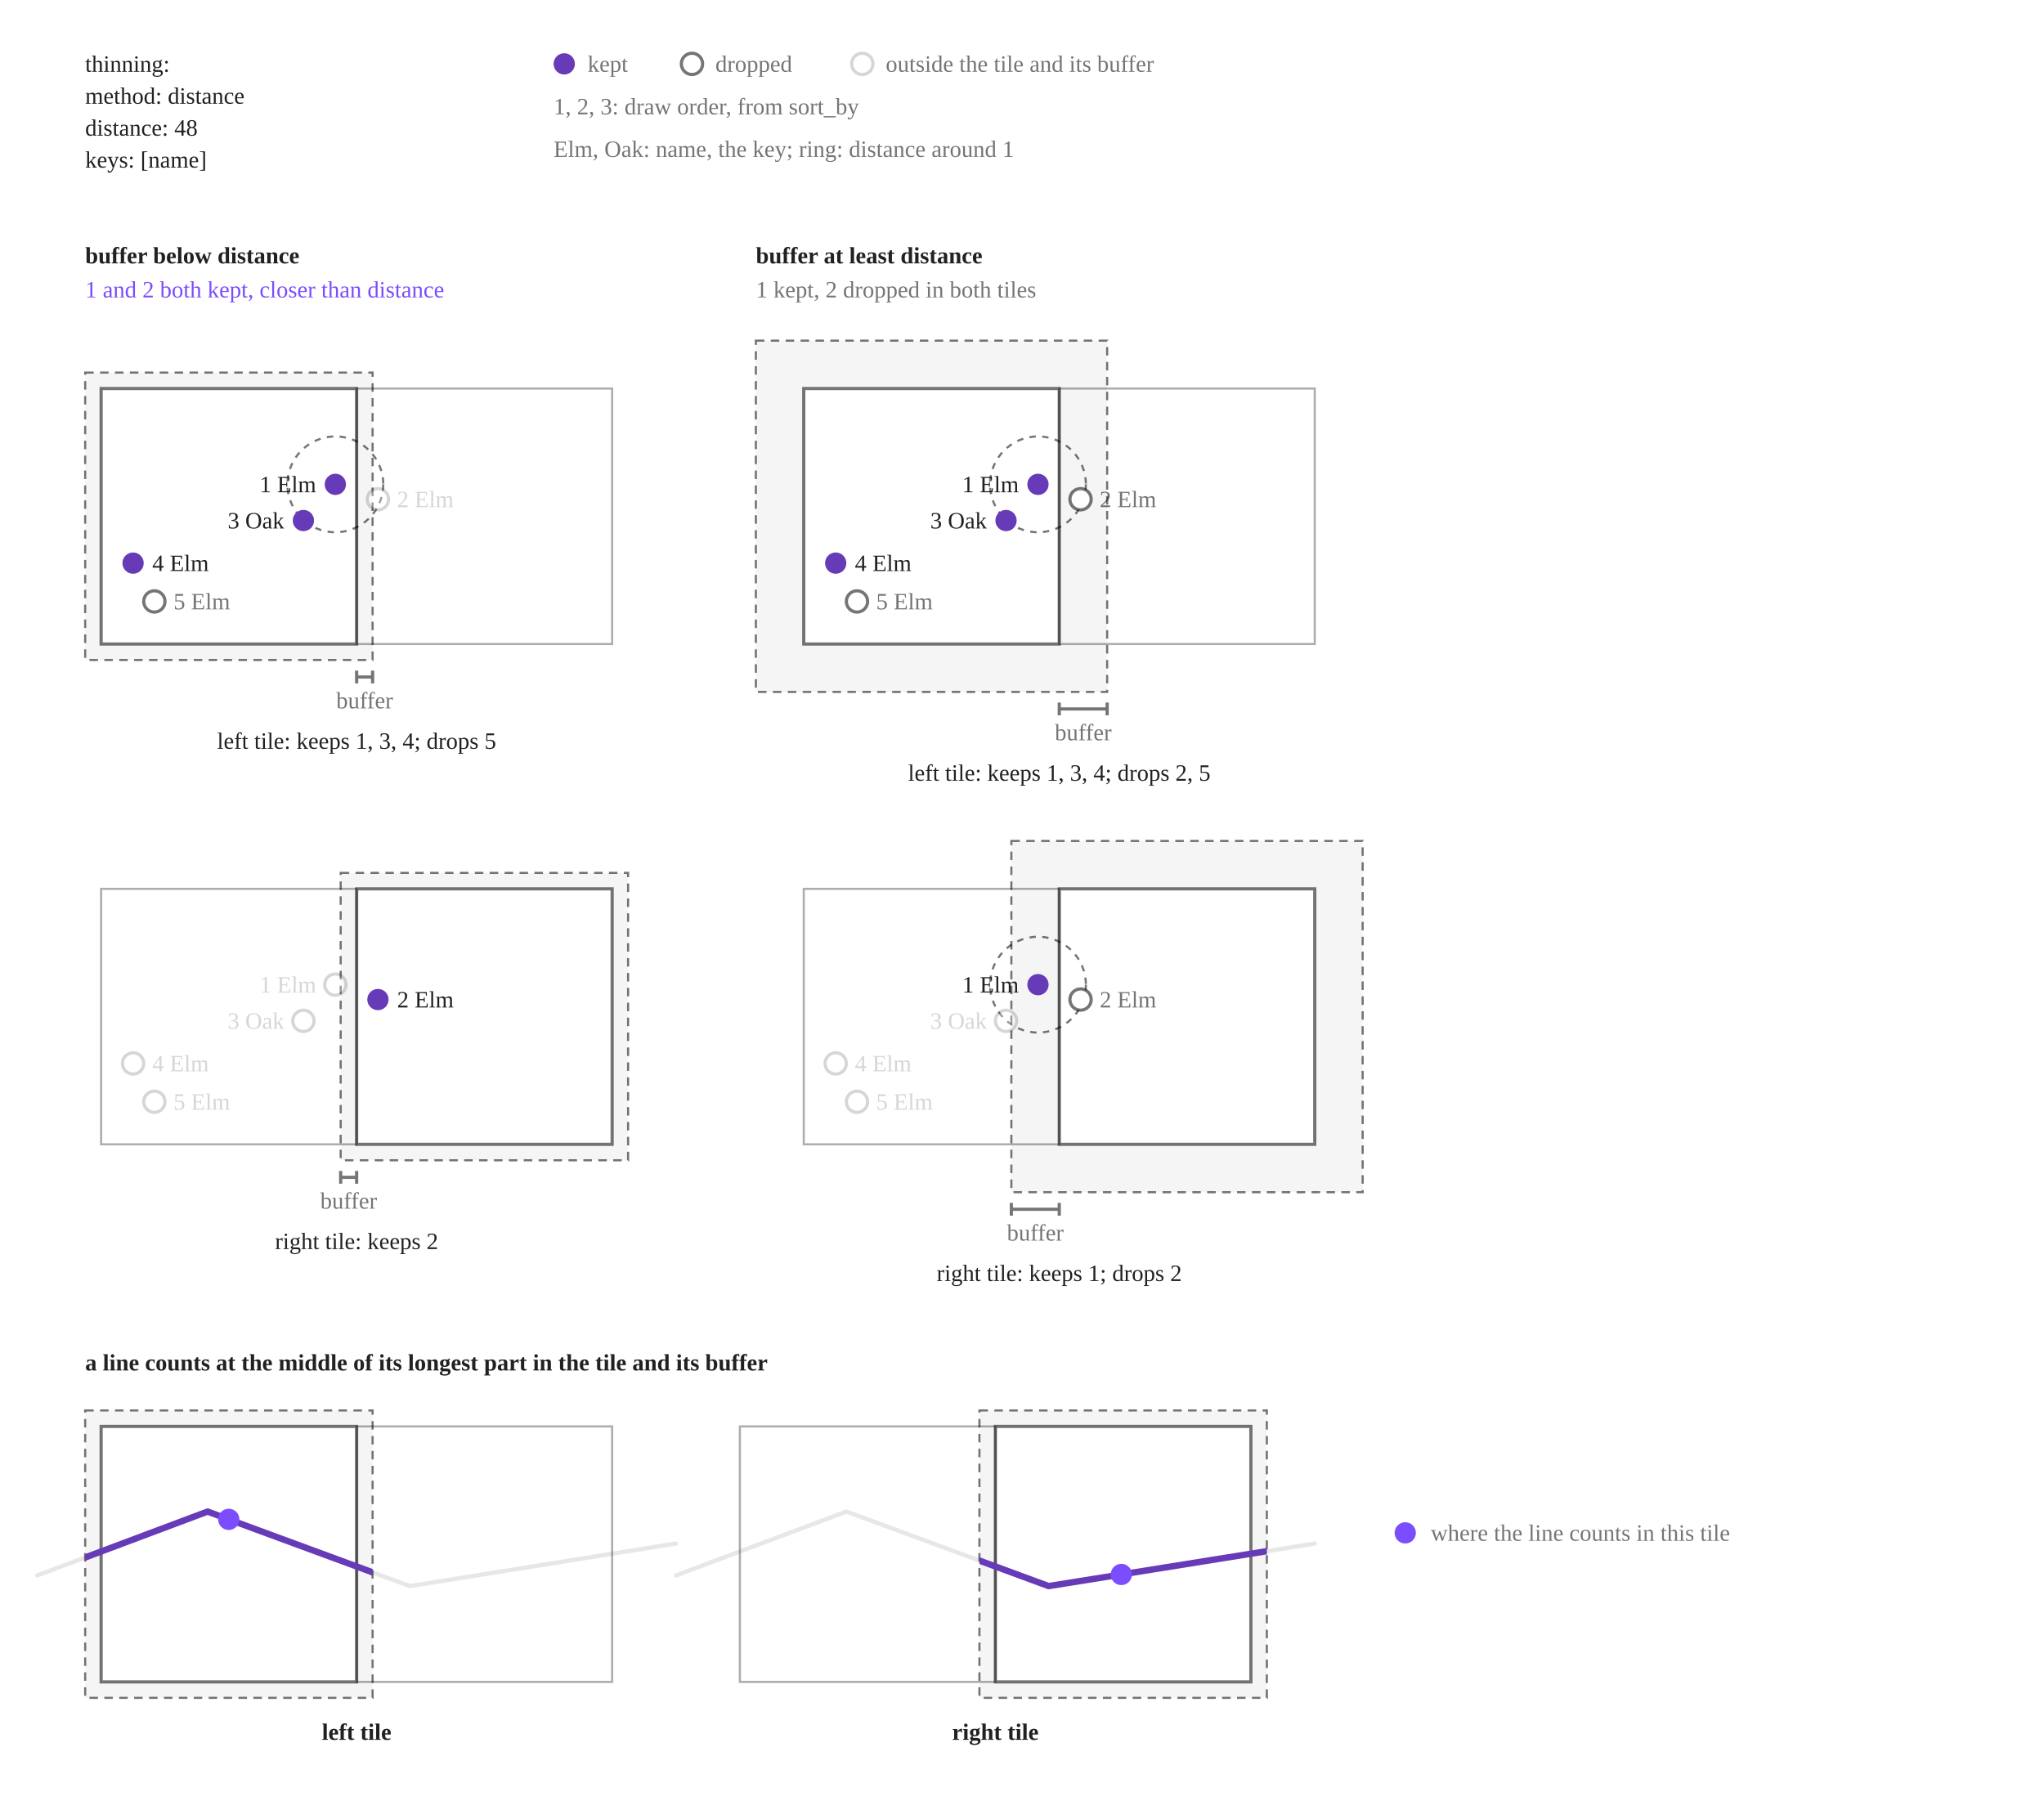
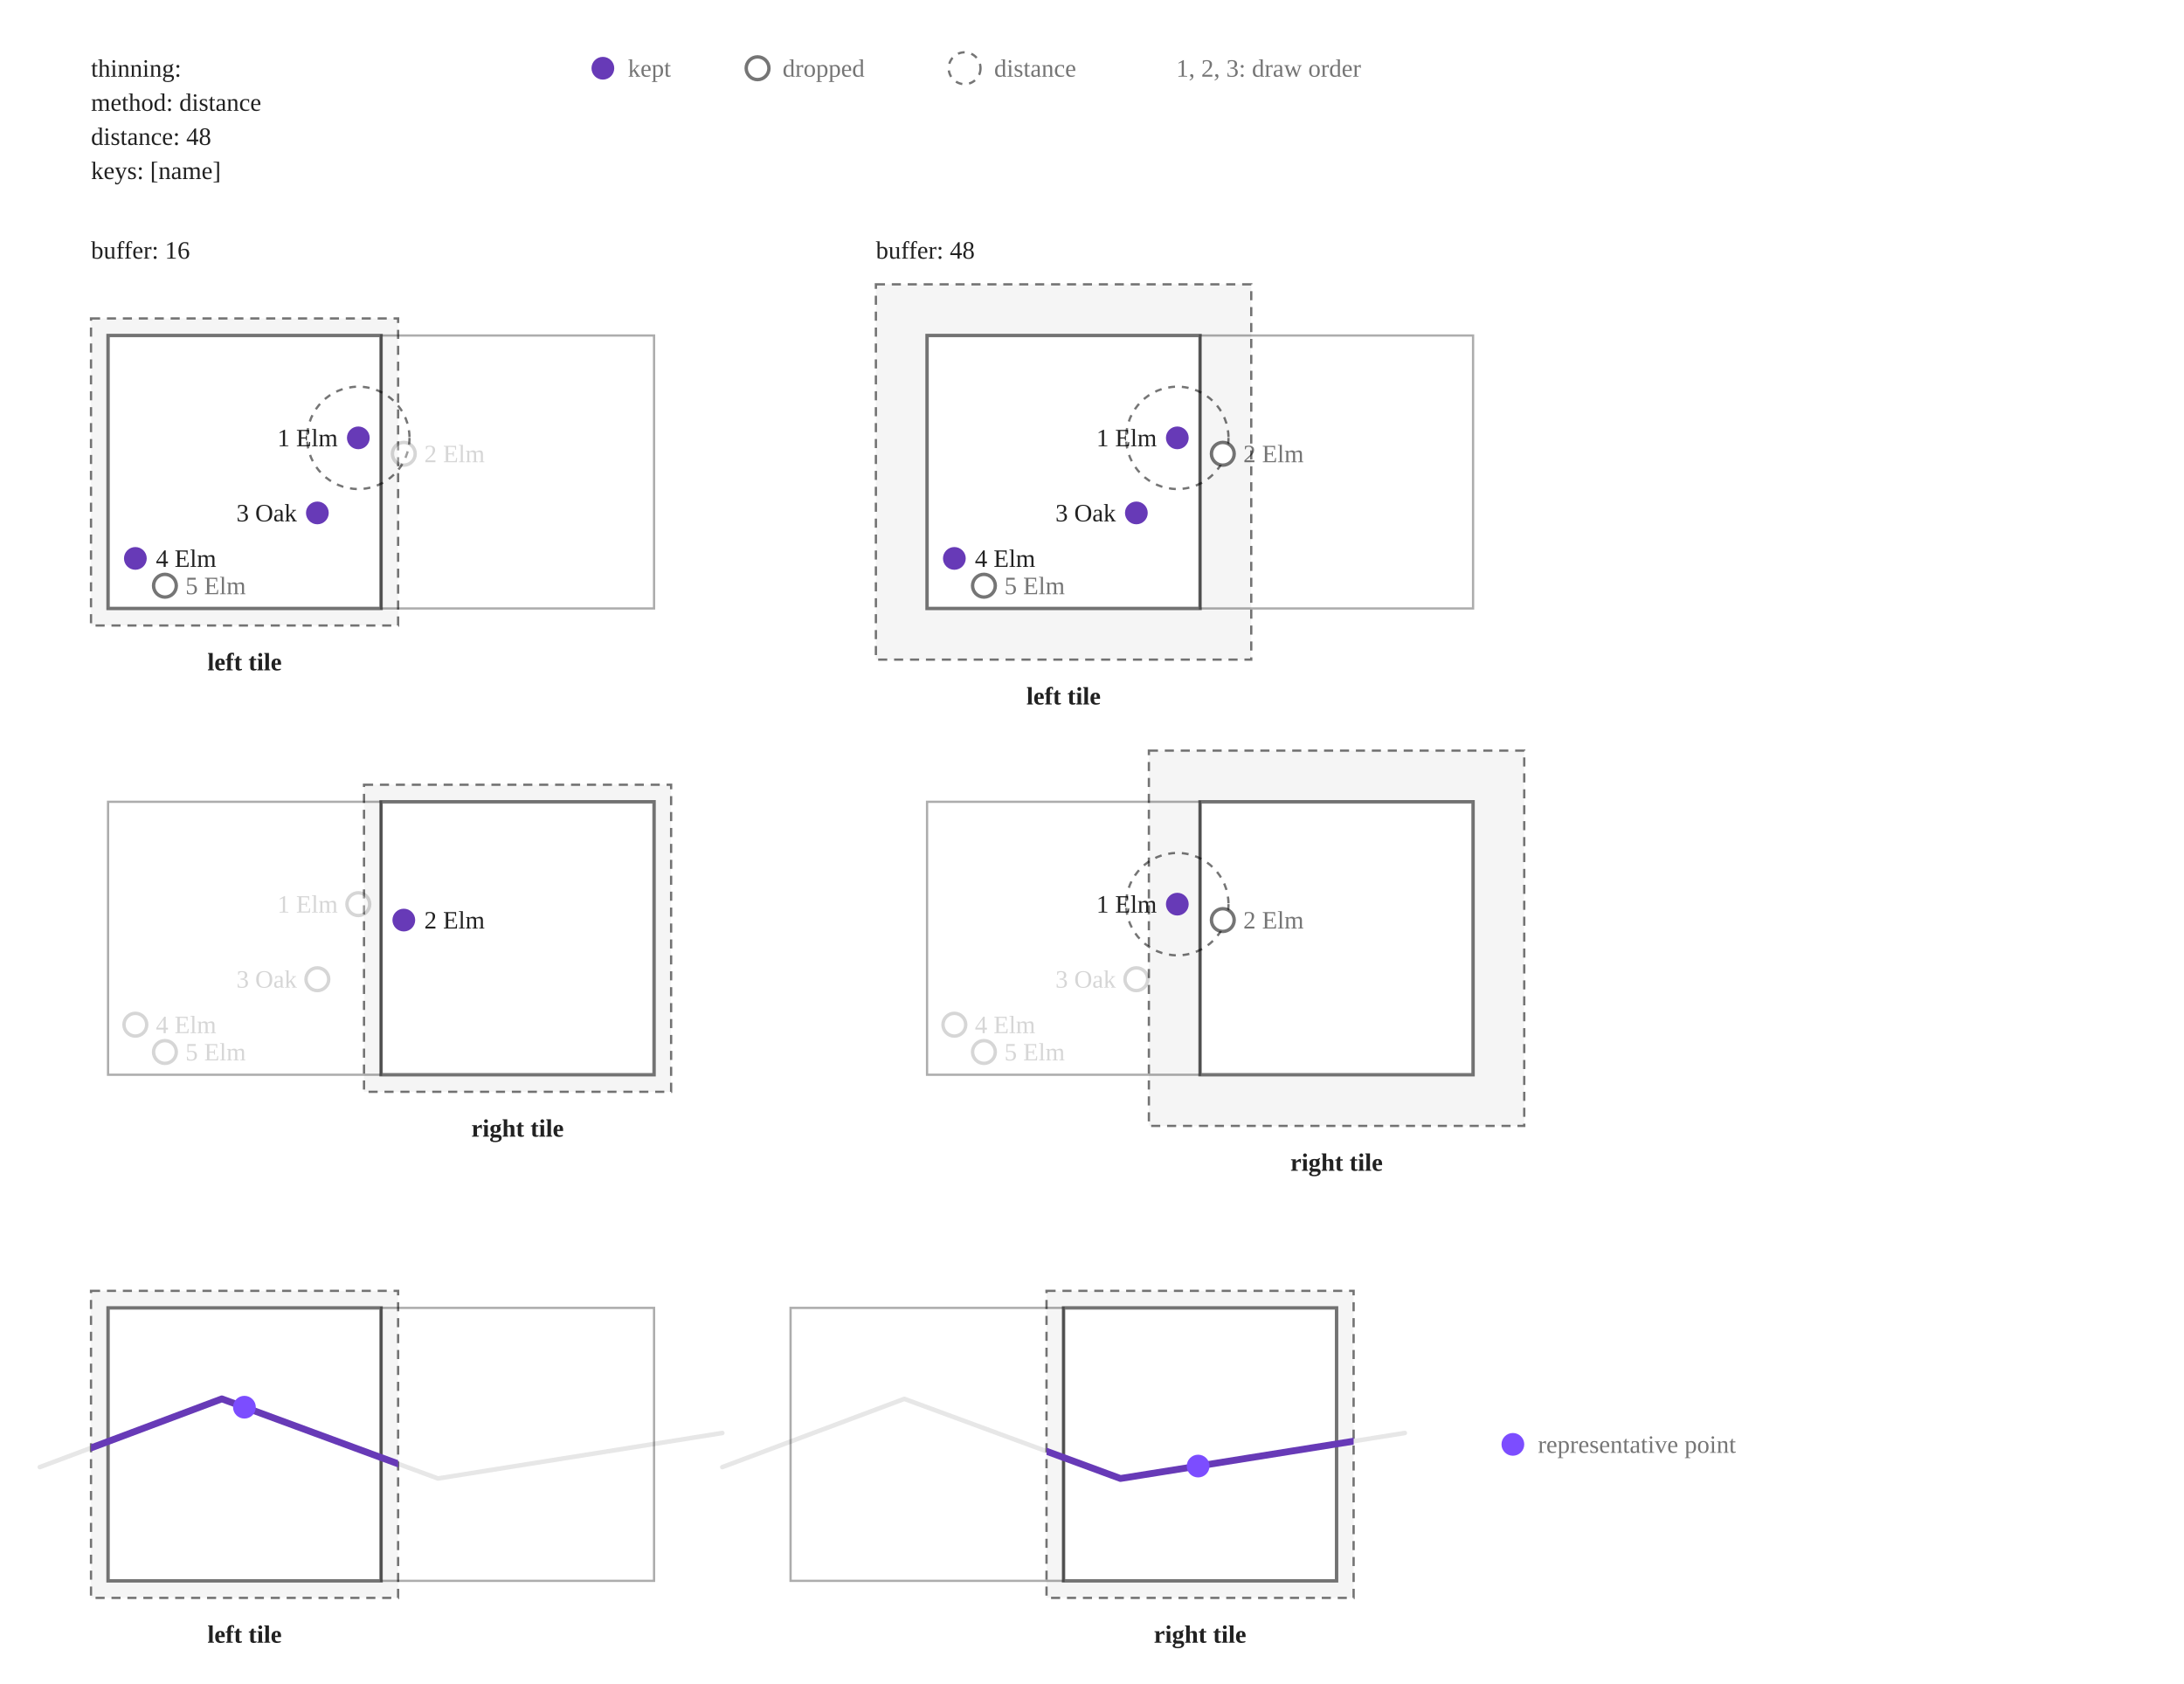
- <svg xmlns="http://www.w3.org/2000/svg" id="gen-pt-distance" viewBox="0 0 960 850" width="100%" role="img" aria-label="thinning with method distance drops a feature within distance of an earlier kept one with the same key, of those in the tile and its buffer; a line counts at the middle of its longest part in each tile">
-   <style>#gen-pt-distance{font-family:var(--md-text-font-family,system-ui),system-ui,sans-serif;font-size:13px}#gen-pt-distance .fg{fill:var(--md-default-fg-color,#000000de)}#gen-pt-distance .muted{fill:var(--md-default-fg-color--light,#0000008a)}#gen-pt-distance .line{stroke:var(--md-default-fg-color--lighter,#00000052);fill:none}#gen-pt-distance .arrow{stroke:var(--md-default-fg-color--light,#0000008a);fill:none;stroke-width:1.5}#gen-pt-distance .head{fill:var(--md-default-fg-color--light,#0000008a)}#gen-pt-distance text{dominant-baseline:central}#gen-pt-distance .t{font-weight:600}#gen-pt-distance .s{font-size:11px}#gen-pt-distance .mono{font-family:var(--md-code-font-family,ui-monospace),ui-monospace,monospace;font-size:11px}@media (prefers-reduced-motion:reduce){#gen-pt-distance .motion{display:none}}#gen-pt-distance .b-read{fill:var(--md-code-bg-color,#f5f5f5);stroke:var(--md-default-fg-color--lighter,#00000052);stroke-width:1.5}#gen-pt-distance .f-read{fill:var(--md-default-fg-color--light,#0000008a)}#gen-pt-distance .k-read{stroke:var(--md-default-fg-color--light,#0000008a)}#gen-pt-distance .b-render{fill:var(--md-primary-fg-color,#673ab7);fill-opacity:.1;stroke:var(--md-primary-fg-color,#673ab7);stroke-width:1.5}#gen-pt-distance .f-render{fill:var(--md-accent-fg-color,#7c4dff)}#gen-pt-distance .k-render{stroke:var(--md-primary-fg-color,#673ab7)}#gen-pt-distance .b-sort{fill:var(--md-primary-fg-color,#673ab7);fill-opacity:.1;stroke:var(--md-primary-fg-color,#673ab7);stroke-width:1.5}#gen-pt-distance .f-sort{fill:var(--md-accent-fg-color,#7c4dff)}#gen-pt-distance .k-sort{stroke:var(--md-primary-fg-color,#673ab7)}#gen-pt-distance .b-encode{fill:var(--md-primary-fg-color,#673ab7);fill-opacity:.1;stroke:var(--md-primary-fg-color,#673ab7);stroke-width:1.5}#gen-pt-distance .f-encode{fill:var(--md-accent-fg-color,#7c4dff)}#gen-pt-distance .k-encode{stroke:var(--md-primary-fg-color,#673ab7)}#gen-pt-distance .b-write{fill:var(--md-primary-fg-color,#673ab7);fill-opacity:.1;stroke:var(--md-primary-fg-color,#673ab7);stroke-width:1.5}#gen-pt-distance .f-write{fill:var(--md-accent-fg-color,#7c4dff)}#gen-pt-distance .k-write{stroke:var(--md-primary-fg-color,#673ab7)}#gen-pt-distance .b-alert{fill:var(--md-accent-fg-color,#7c4dff);fill-opacity:.1;stroke:var(--md-accent-fg-color,#7c4dff);stroke-width:1.5}#gen-pt-distance .f-alert{fill:var(--md-accent-fg-color,#7c4dff)}#gen-pt-distance .k-alert{stroke:var(--md-accent-fg-color,#7c4dff)}#gen-pt-distance .pre{white-space:pre}#gen-pt-distance .tile{fill:var(--md-default-bg-color,#fff);stroke:var(--md-default-fg-color--light,#0000008a);stroke-width:1.5}#gen-pt-distance .edge{fill:none;stroke:var(--md-default-fg-color--light,#0000008a);stroke-width:1.5}#gen-pt-distance .other{fill:none;stroke:var(--md-default-fg-color--lighter,#00000052);stroke-width:1}#gen-pt-distance .win{fill:var(--md-code-bg-color,#f5f5f5);stroke:var(--md-default-fg-color--light,#0000008a);stroke-width:1;stroke-dasharray:4 3}#gen-pt-distance .sq{fill:none;stroke:var(--md-default-fg-color--lighter,#00000052);stroke-width:1;stroke-dasharray:2 3}#gen-pt-distance .keep{fill:var(--md-primary-fg-color,#673ab7)}#gen-pt-distance .drop{fill:var(--md-default-bg-color,#fff);stroke:var(--md-default-fg-color--light,#0000008a);stroke-width:1.5}#gen-pt-distance .unseen{opacity:.3}#gen-pt-distance .ln{stroke:var(--md-primary-fg-color,#673ab7);stroke-width:3;fill:none;stroke-linecap:round;stroke-linejoin:round}#gen-pt-distance .lnd{stroke:var(--md-default-fg-color--light,#0000008a);stroke-width:2;fill:none;stroke-dasharray:5 4}#gen-pt-distance .lnf{stroke:var(--md-default-fg-color--lighter,#00000052);stroke-width:2;fill:none;stroke-linecap:round;stroke-linejoin:round}#gen-pt-distance .pg{fill:var(--md-primary-fg-color,#673ab7);fill-opacity:.25;stroke:var(--md-primary-fg-color,#673ab7);stroke-width:1.5;fill-rule:evenodd}#gen-pt-distance .pgd{fill:none;stroke:var(--md-default-fg-color--light,#0000008a);stroke-width:1.5;stroke-dasharray:4 3;fill-rule:evenodd}#gen-pt-distance .pgf{fill:var(--md-default-fg-color--lighter,#00000052);fill-opacity:.3;stroke:var(--md-default-fg-color--lighter,#00000052);stroke-width:1;fill-rule:evenodd}#gen-pt-distance .end{fill:var(--md-default-bg-color,#fff);stroke:var(--md-primary-fg-color,#673ab7);stroke-width:1.5}#gen-pt-distance .ring{fill:none;stroke:var(--md-default-fg-color--light,#0000008a);stroke-width:1;stroke-dasharray:3 3}#gen-pt-distance .gap{fill:none;stroke:var(--md-accent-fg-color,#7c4dff);stroke-width:2}#gen-pt-distance .rep{fill:var(--md-accent-fg-color,#7c4dff)}</style>
+ <svg xmlns="http://www.w3.org/2000/svg" id="gen-pt-distance" viewBox="0 0 960 740" width="100%" role="img" aria-label="thinning with method distance drops a feature within distance of an earlier kept one with the same key in the tile and its buffer, so with a buffer below distance both 1 and 2 are kept; a line counts at a different point in each tile">
+   <style>#gen-pt-distance{font-family:var(--md-text-font-family,system-ui),system-ui,sans-serif;font-size:13px}#gen-pt-distance .fg{fill:var(--md-default-fg-color,#000000de)}#gen-pt-distance .muted{fill:var(--md-default-fg-color--light,#0000008a)}#gen-pt-distance .line{stroke:var(--md-default-fg-color--lighter,#00000052);fill:none}#gen-pt-distance .arrow{stroke:var(--md-default-fg-color--light,#0000008a);fill:none;stroke-width:1.5}#gen-pt-distance .head{fill:var(--md-default-fg-color--light,#0000008a)}#gen-pt-distance text{dominant-baseline:central}#gen-pt-distance .t{font-weight:600}#gen-pt-distance .s{font-size:11px}#gen-pt-distance .mono{font-family:var(--md-code-font-family,ui-monospace),ui-monospace,monospace;font-size:11px}@media (prefers-reduced-motion:reduce){#gen-pt-distance .motion{display:none}}#gen-pt-distance .b-read{fill:var(--md-code-bg-color,#f5f5f5);stroke:var(--md-default-fg-color--lighter,#00000052);stroke-width:1.5}#gen-pt-distance .f-read{fill:var(--md-default-fg-color--light,#0000008a)}#gen-pt-distance .k-read{stroke:var(--md-default-fg-color--light,#0000008a)}#gen-pt-distance .b-render{fill:var(--md-primary-fg-color,#673ab7);fill-opacity:.1;stroke:var(--md-primary-fg-color,#673ab7);stroke-width:1.5}#gen-pt-distance .f-render{fill:var(--md-accent-fg-color,#7c4dff)}#gen-pt-distance .k-render{stroke:var(--md-primary-fg-color,#673ab7)}#gen-pt-distance .b-sort{fill:var(--md-primary-fg-color,#673ab7);fill-opacity:.1;stroke:var(--md-primary-fg-color,#673ab7);stroke-width:1.5}#gen-pt-distance .f-sort{fill:var(--md-accent-fg-color,#7c4dff)}#gen-pt-distance .k-sort{stroke:var(--md-primary-fg-color,#673ab7)}#gen-pt-distance .b-encode{fill:var(--md-primary-fg-color,#673ab7);fill-opacity:.1;stroke:var(--md-primary-fg-color,#673ab7);stroke-width:1.5}#gen-pt-distance .f-encode{fill:var(--md-accent-fg-color,#7c4dff)}#gen-pt-distance .k-encode{stroke:var(--md-primary-fg-color,#673ab7)}#gen-pt-distance .b-write{fill:var(--md-primary-fg-color,#673ab7);fill-opacity:.1;stroke:var(--md-primary-fg-color,#673ab7);stroke-width:1.5}#gen-pt-distance .f-write{fill:var(--md-accent-fg-color,#7c4dff)}#gen-pt-distance .k-write{stroke:var(--md-primary-fg-color,#673ab7)}#gen-pt-distance .b-alert{fill:var(--md-accent-fg-color,#7c4dff);fill-opacity:.1;stroke:var(--md-accent-fg-color,#7c4dff);stroke-width:1.5}#gen-pt-distance .f-alert{fill:var(--md-accent-fg-color,#7c4dff)}#gen-pt-distance .k-alert{stroke:var(--md-accent-fg-color,#7c4dff)}#gen-pt-distance .pre{white-space:pre}#gen-pt-distance .tile{fill:var(--md-default-bg-color,#fff);stroke:var(--md-default-fg-color--light,#0000008a);stroke-width:1.5}#gen-pt-distance .edge{fill:none;stroke:var(--md-default-fg-color--light,#0000008a);stroke-width:1.5}#gen-pt-distance .other{fill:none;stroke:var(--md-default-fg-color--lighter,#00000052);stroke-width:1}#gen-pt-distance .win{fill:var(--md-code-bg-color,#f5f5f5);stroke:var(--md-default-fg-color--light,#0000008a);stroke-width:1;stroke-dasharray:4 3}#gen-pt-distance .sq{fill:none;stroke:var(--md-default-fg-color--lighter,#00000052);stroke-width:1;stroke-dasharray:2 3}#gen-pt-distance .keep{fill:var(--md-primary-fg-color,#673ab7)}#gen-pt-distance .drop{fill:var(--md-default-bg-color,#fff);stroke:var(--md-default-fg-color--light,#0000008a);stroke-width:1.5}#gen-pt-distance .unseen{opacity:.3}#gen-pt-distance .ln{stroke:var(--md-primary-fg-color,#673ab7);stroke-width:3;fill:none;stroke-linecap:round;stroke-linejoin:round}#gen-pt-distance .lnd{stroke:var(--md-default-fg-color--light,#0000008a);stroke-width:2;fill:none;stroke-dasharray:5 4}#gen-pt-distance .lnf{stroke:var(--md-default-fg-color--lighter,#00000052);stroke-width:2;fill:none;stroke-linecap:round;stroke-linejoin:round}#gen-pt-distance .pg{fill:var(--md-primary-fg-color,#673ab7);fill-opacity:.25;stroke:var(--md-primary-fg-color,#673ab7);stroke-width:1.5;fill-rule:evenodd}#gen-pt-distance .pgo{fill:var(--md-default-fg-color--lighter,#00000052);fill-opacity:.4;stroke:var(--md-default-fg-color--light,#0000008a);stroke-width:1.5}#gen-pt-distance .pgd{fill:none;stroke:var(--md-default-fg-color--light,#0000008a);stroke-width:1.5;stroke-dasharray:4 3;fill-rule:evenodd}#gen-pt-distance .pgf{fill:var(--md-default-fg-color--lighter,#00000052);fill-opacity:.3;stroke:var(--md-default-fg-color--lighter,#00000052);stroke-width:1;fill-rule:evenodd}#gen-pt-distance .end{fill:var(--md-default-bg-color,#fff);stroke:var(--md-primary-fg-color,#673ab7);stroke-width:1.5}#gen-pt-distance .ring{fill:none;stroke:var(--md-default-fg-color--light,#0000008a);stroke-width:1;stroke-dasharray:3 3}#gen-pt-distance .rep{fill:var(--md-accent-fg-color,#7c4dff)}</style>
  <text class="mono fg pre" x="40" y="30" text-anchor="start">thinning:</text>
  <text class="mono fg pre" x="40" y="45" text-anchor="start">  method: distance</text>
  <text class="mono fg pre" x="40" y="60" text-anchor="start">  distance: 48</text>
  <text class="mono fg pre" x="40" y="75" text-anchor="start">  keys: [name]</text>
  <circle class="keep" cx="265" cy="30" r="5" />
  <text class="muted s" x="276" y="30" text-anchor="start">kept</text>
-   <circle class="drop" cx="325" cy="30" r="5" />
-   <text class="muted s" x="336" y="30" text-anchor="start">dropped</text>
-   <circle class="drop unseen" cx="405" cy="30" r="5" />
-   <text class="muted s" x="416" y="30" text-anchor="start">outside the tile and its buffer</text>
-   <text class="muted s" x="260" y="50" text-anchor="start">1, 2, 3: draw order, from sort_by</text>
-   <text class="muted s" x="260" y="70" text-anchor="start">Elm, Oak: name, the key; ring: distance around 1</text>
-   <text class="fg t s" x="40" y="120" text-anchor="start">buffer below distance</text>
-   <rect class="win" x="40" y="175" width="135" height="135" />
-   <rect class="tile" x="47.5" y="182.5" width="120" height="120" />
-   <rect class="other" x="167.5" y="182.5" width="120" height="120" />
-   <circle class="ring" cx="157.5" cy="227.5" r="22.5" />
-   <circle class="keep" cx="157.5" cy="227.5" r="5" />
-   <text class="fg s" x="148.5" y="227.5" text-anchor="end">1 Elm</text>
-   <circle class="drop unseen" cx="177.5" cy="234.5" r="5" />
-   <text class="muted s unseen" x="186.5" y="234.5" text-anchor="start">2 Elm</text>
-   <circle class="keep" cx="142.5" cy="244.5" r="5" />
-   <text class="fg s" x="133.5" y="244.5" text-anchor="end">3 Oak</text>
-   <circle class="keep" cx="62.5" cy="264.5" r="5" />
-   <text class="fg s" x="71.5" y="264.5" text-anchor="start">4 Elm</text>
-   <circle class="drop" cx="72.5" cy="282.5" r="5" />
-   <text class="muted s" x="81.5" y="282.5" text-anchor="start">5 Elm</text>
-   <path class="arrow" d="M167.5 315 V321 M167.5 318 H175 M175 315 V321" />
-   <text class="muted s" x="171.25" y="329" text-anchor="middle">buffer</text>
-   <text class="fg s" x="167.5" y="348" text-anchor="middle">left tile: keeps 1, 3, 4; drops 5</text>
-   <rect class="win" x="160" y="410" width="135" height="135" />
-   <rect class="tile" x="167.5" y="417.5" width="120" height="120" />
-   <rect class="other" x="47.5" y="417.5" width="120" height="120" />
-   <circle class="drop unseen" cx="157.5" cy="462.5" r="5" />
-   <text class="muted s unseen" x="148.5" y="462.5" text-anchor="end">1 Elm</text>
-   <circle class="keep" cx="177.5" cy="469.5" r="5" />
-   <text class="fg s" x="186.5" y="469.5" text-anchor="start">2 Elm</text>
-   <circle class="drop unseen" cx="142.5" cy="479.5" r="5" />
-   <text class="muted s unseen" x="133.5" y="479.5" text-anchor="end">3 Oak</text>
-   <circle class="drop unseen" cx="62.5" cy="499.5" r="5" />
-   <text class="muted s unseen" x="71.5" y="499.5" text-anchor="start">4 Elm</text>
-   <circle class="drop unseen" cx="72.5" cy="517.5" r="5" />
-   <text class="muted s unseen" x="81.5" y="517.5" text-anchor="start">5 Elm</text>
-   <path class="arrow" d="M160 550 V556 M160 553 H167.5 M167.5 550 V556" />
-   <text class="muted s" x="163.75" y="564" text-anchor="middle">buffer</text>
-   <text class="fg s" x="167.5" y="583" text-anchor="middle">right tile: keeps 2</text>
-   <text class="f-alert s" x="40" y="136" text-anchor="start">1 and 2 both kept, closer than distance</text>
-   <text class="fg t s" x="355" y="120" text-anchor="start">buffer at least distance</text>
-   <rect class="win" x="355" y="160" width="165" height="165" />
-   <rect class="tile" x="377.5" y="182.5" width="120" height="120" />
-   <rect class="other" x="497.5" y="182.5" width="120" height="120" />
-   <circle class="ring" cx="487.5" cy="227.5" r="22.5" />
-   <circle class="keep" cx="487.5" cy="227.5" r="5" />
-   <text class="fg s" x="478.5" y="227.5" text-anchor="end">1 Elm</text>
-   <circle class="drop" cx="507.5" cy="234.5" r="5" />
-   <text class="muted s" x="516.5" y="234.5" text-anchor="start">2 Elm</text>
-   <circle class="keep" cx="472.5" cy="244.5" r="5" />
-   <text class="fg s" x="463.5" y="244.5" text-anchor="end">3 Oak</text>
-   <circle class="keep" cx="392.5" cy="264.5" r="5" />
-   <text class="fg s" x="401.5" y="264.5" text-anchor="start">4 Elm</text>
-   <circle class="drop" cx="402.5" cy="282.5" r="5" />
-   <text class="muted s" x="411.5" y="282.5" text-anchor="start">5 Elm</text>
-   <path class="arrow" d="M497.5 330 V336 M497.5 333 H520 M520 330 V336" />
-   <text class="muted s" x="508.75" y="344" text-anchor="middle">buffer</text>
-   <text class="fg s" x="497.5" y="363" text-anchor="middle">left tile: keeps 1, 3, 4; drops 2, 5</text>
-   <rect class="win" x="475" y="395" width="165" height="165" />
-   <rect class="tile" x="497.5" y="417.5" width="120" height="120" />
-   <rect class="other" x="377.5" y="417.5" width="120" height="120" />
-   <circle class="ring" cx="487.5" cy="462.5" r="22.5" />
-   <circle class="keep" cx="487.5" cy="462.5" r="5" />
-   <text class="fg s" x="478.5" y="462.5" text-anchor="end">1 Elm</text>
-   <circle class="drop" cx="507.5" cy="469.5" r="5" />
-   <text class="muted s" x="516.5" y="469.5" text-anchor="start">2 Elm</text>
-   <circle class="drop unseen" cx="472.5" cy="479.5" r="5" />
-   <text class="muted s unseen" x="463.5" y="479.5" text-anchor="end">3 Oak</text>
-   <circle class="drop unseen" cx="392.5" cy="499.5" r="5" />
-   <text class="muted s unseen" x="401.5" y="499.5" text-anchor="start">4 Elm</text>
-   <circle class="drop unseen" cx="402.5" cy="517.5" r="5" />
-   <text class="muted s unseen" x="411.5" y="517.5" text-anchor="start">5 Elm</text>
-   <path class="arrow" d="M475 565 V571 M475 568 H497.5 M497.5 565 V571" />
-   <text class="muted s" x="486.25" y="579" text-anchor="middle">buffer</text>
-   <text class="fg s" x="497.5" y="598" text-anchor="middle">right tile: keeps 1; drops 2</text>
-   <text class="muted s" x="355" y="136" text-anchor="start">1 kept, 2 dropped in both tiles</text>
-   <text class="fg t s" x="40" y="640" text-anchor="start">a line counts at the middle of its longest part in the tile and its buffer</text>
-   <rect class="win" x="40" y="662.5" width="135" height="135" />
-   <rect class="tile" x="47.5" y="670" width="120" height="120" />
-   <rect class="other" x="167.5" y="670" width="120" height="120" />
-   <path class="lnf unseen" d="M17.5 740 L97.5 710 L192.5 745 L317.5 725" />
+   <circle class="drop" cx="333" cy="30" r="5" />
+   <text class="muted s" x="344" y="30" text-anchor="start">dropped</text>
+   <circle class="ring" cx="424" cy="30" r="7" />
+   <text class="muted s" x="437" y="30" text-anchor="start">distance</text>
+   <text class="muted s" x="517" y="30" text-anchor="start">1, 2, 3: draw order</text>
+   <text class="mono fg pre" x="40" y="110" text-anchor="start">buffer: 16</text>
+   <rect class="win" x="40" y="140" width="135" height="135" />
+   <rect class="tile" x="47.5" y="147.5" width="120" height="120" />
+   <rect class="other" x="167.5" y="147.5" width="120" height="120" />
+   <circle class="ring" cx="157.5" cy="192.5" r="22.5" />
+   <circle class="keep" cx="157.5" cy="192.5" r="5" />
+   <text class="fg s" x="148.5" y="192.5" text-anchor="end">1 Elm</text>
+   <circle class="drop unseen" cx="177.5" cy="199.5" r="5" />
+   <text class="muted s unseen" x="186.5" y="199.5" text-anchor="start">2 Elm</text>
+   <circle class="keep" cx="139.5" cy="225.5" r="5" />
+   <text class="fg s" x="130.5" y="225.5" text-anchor="end">3 Oak</text>
+   <circle class="keep" cx="59.5" cy="245.5" r="5" />
+   <text class="fg s" x="68.5" y="245.5" text-anchor="start">4 Elm</text>
+   <circle class="drop" cx="72.5" cy="257.5" r="5" />
+   <text class="muted s" x="81.5" y="257.5" text-anchor="start">5 Elm</text>
+   <text class="fg t s" x="107.5" y="291" text-anchor="middle">left tile</text>
+   <rect class="win" x="160" y="345" width="135" height="135" />
+   <rect class="tile" x="167.5" y="352.5" width="120" height="120" />
+   <rect class="other" x="47.5" y="352.5" width="120" height="120" />
+   <circle class="drop unseen" cx="157.5" cy="397.5" r="5" />
+   <text class="muted s unseen" x="148.5" y="397.5" text-anchor="end">1 Elm</text>
+   <circle class="keep" cx="177.5" cy="404.5" r="5" />
+   <text class="fg s" x="186.5" y="404.5" text-anchor="start">2 Elm</text>
+   <circle class="drop unseen" cx="139.5" cy="430.5" r="5" />
+   <text class="muted s unseen" x="130.5" y="430.5" text-anchor="end">3 Oak</text>
+   <circle class="drop unseen" cx="59.5" cy="450.5" r="5" />
+   <text class="muted s unseen" x="68.5" y="450.5" text-anchor="start">4 Elm</text>
+   <circle class="drop unseen" cx="72.5" cy="462.5" r="5" />
+   <text class="muted s unseen" x="81.5" y="462.5" text-anchor="start">5 Elm</text>
+   <text class="fg t s" x="227.5" y="496" text-anchor="middle">right tile</text>
+   <text class="mono fg pre" x="385" y="110" text-anchor="start">buffer: 48</text>
+   <rect class="win" x="385" y="125" width="165" height="165" />
+   <rect class="tile" x="407.5" y="147.5" width="120" height="120" />
+   <rect class="other" x="527.5" y="147.5" width="120" height="120" />
+   <circle class="ring" cx="517.5" cy="192.5" r="22.5" />
+   <circle class="keep" cx="517.5" cy="192.5" r="5" />
+   <text class="fg s" x="508.5" y="192.5" text-anchor="end">1 Elm</text>
+   <circle class="drop" cx="537.5" cy="199.5" r="5" />
+   <text class="muted s" x="546.5" y="199.5" text-anchor="start">2 Elm</text>
+   <circle class="keep" cx="499.5" cy="225.5" r="5" />
+   <text class="fg s" x="490.5" y="225.5" text-anchor="end">3 Oak</text>
+   <circle class="keep" cx="419.5" cy="245.5" r="5" />
+   <text class="fg s" x="428.5" y="245.5" text-anchor="start">4 Elm</text>
+   <circle class="drop" cx="432.5" cy="257.5" r="5" />
+   <text class="muted s" x="441.5" y="257.5" text-anchor="start">5 Elm</text>
+   <text class="fg t s" x="467.5" y="306" text-anchor="middle">left tile</text>
+   <rect class="win" x="505" y="330" width="165" height="165" />
+   <rect class="tile" x="527.5" y="352.5" width="120" height="120" />
+   <rect class="other" x="407.5" y="352.5" width="120" height="120" />
+   <circle class="ring" cx="517.5" cy="397.5" r="22.5" />
+   <circle class="keep" cx="517.5" cy="397.5" r="5" />
+   <text class="fg s" x="508.5" y="397.5" text-anchor="end">1 Elm</text>
+   <circle class="drop" cx="537.5" cy="404.5" r="5" />
+   <text class="muted s" x="546.5" y="404.5" text-anchor="start">2 Elm</text>
+   <circle class="drop unseen" cx="499.5" cy="430.5" r="5" />
+   <text class="muted s unseen" x="490.5" y="430.5" text-anchor="end">3 Oak</text>
+   <circle class="drop unseen" cx="419.5" cy="450.5" r="5" />
+   <text class="muted s unseen" x="428.5" y="450.5" text-anchor="start">4 Elm</text>
+   <circle class="drop unseen" cx="432.5" cy="462.5" r="5" />
+   <text class="muted s unseen" x="441.5" y="462.5" text-anchor="start">5 Elm</text>
+   <text class="fg t s" x="587.5" y="511" text-anchor="middle">right tile</text>
+   <rect class="win" x="40" y="567.5" width="135" height="135" />
+   <rect class="tile" x="47.5" y="575" width="120" height="120" />
+   <rect class="other" x="167.5" y="575" width="120" height="120" />
+   <path class="lnf unseen" d="M17.5 645 L97.5 615 L192.5 650 L317.5 630" />
  <clipPath id="gen-pt-distance-c1">
-     <rect x="40" y="662.5" width="135" height="135" />
+     <rect x="40" y="567.5" width="135" height="135" />
  </clipPath>
-   <path class="ln" d="M17.5 740 L97.5 710 L192.5 745 L317.5 725" clip-path="url(#gen-pt-distance-c1)" />
-   <circle class="rep" cx="107.438" cy="713.661" r="5" />
-   <text class="fg t s" x="167.5" y="813.5" text-anchor="middle">left tile</text>
-   <rect class="win" x="460" y="662.5" width="135" height="135" />
-   <rect class="tile" x="467.5" y="670" width="120" height="120" />
-   <rect class="other" x="347.5" y="670" width="120" height="120" />
-   <path class="lnf unseen" d="M317.5 740 L397.5 710 L492.5 745 L617.5 725" />
+   <path class="ln" d="M17.5 645 L97.5 615 L192.5 650 L317.5 630" clip-path="url(#gen-pt-distance-c1)" />
+   <circle class="rep" cx="107.438" cy="618.661" r="5" />
+   <text class="fg t s" x="107.5" y="718.5" text-anchor="middle">left tile</text>
+   <rect class="win" x="460" y="567.5" width="135" height="135" />
+   <rect class="tile" x="467.5" y="575" width="120" height="120" />
+   <rect class="other" x="347.5" y="575" width="120" height="120" />
+   <path class="lnf unseen" d="M317.5 645 L397.5 615 L492.5 650 L617.5 630" />
  <clipPath id="gen-pt-distance-c2">
-     <rect x="460" y="662.5" width="135" height="135" />
+     <rect x="460" y="567.5" width="135" height="135" />
  </clipPath>
-   <path class="ln" d="M317.5 740 L397.5 710 L492.5 745 L617.5 725" clip-path="url(#gen-pt-distance-c2)" />
-   <circle class="rep" cx="526.65" cy="739.536" r="5" />
-   <text class="fg t s" x="467.5" y="813.5" text-anchor="middle">right tile</text>
-   <circle class="rep" cx="660" cy="720" r="5" />
-   <text class="muted s" x="672" y="720" text-anchor="start">where the line counts in this tile</text>
+   <path class="ln" d="M317.5 645 L397.5 615 L492.5 650 L617.5 630" clip-path="url(#gen-pt-distance-c2)" />
+   <circle class="rep" cx="526.65" cy="644.536" r="5" />
+   <text class="fg t s" x="527.5" y="718.5" text-anchor="middle">right tile</text>
+   <circle class="rep" cx="665" cy="635" r="5" />
+   <text class="muted s" x="676" y="635" text-anchor="start">representative point</text>
</svg>
